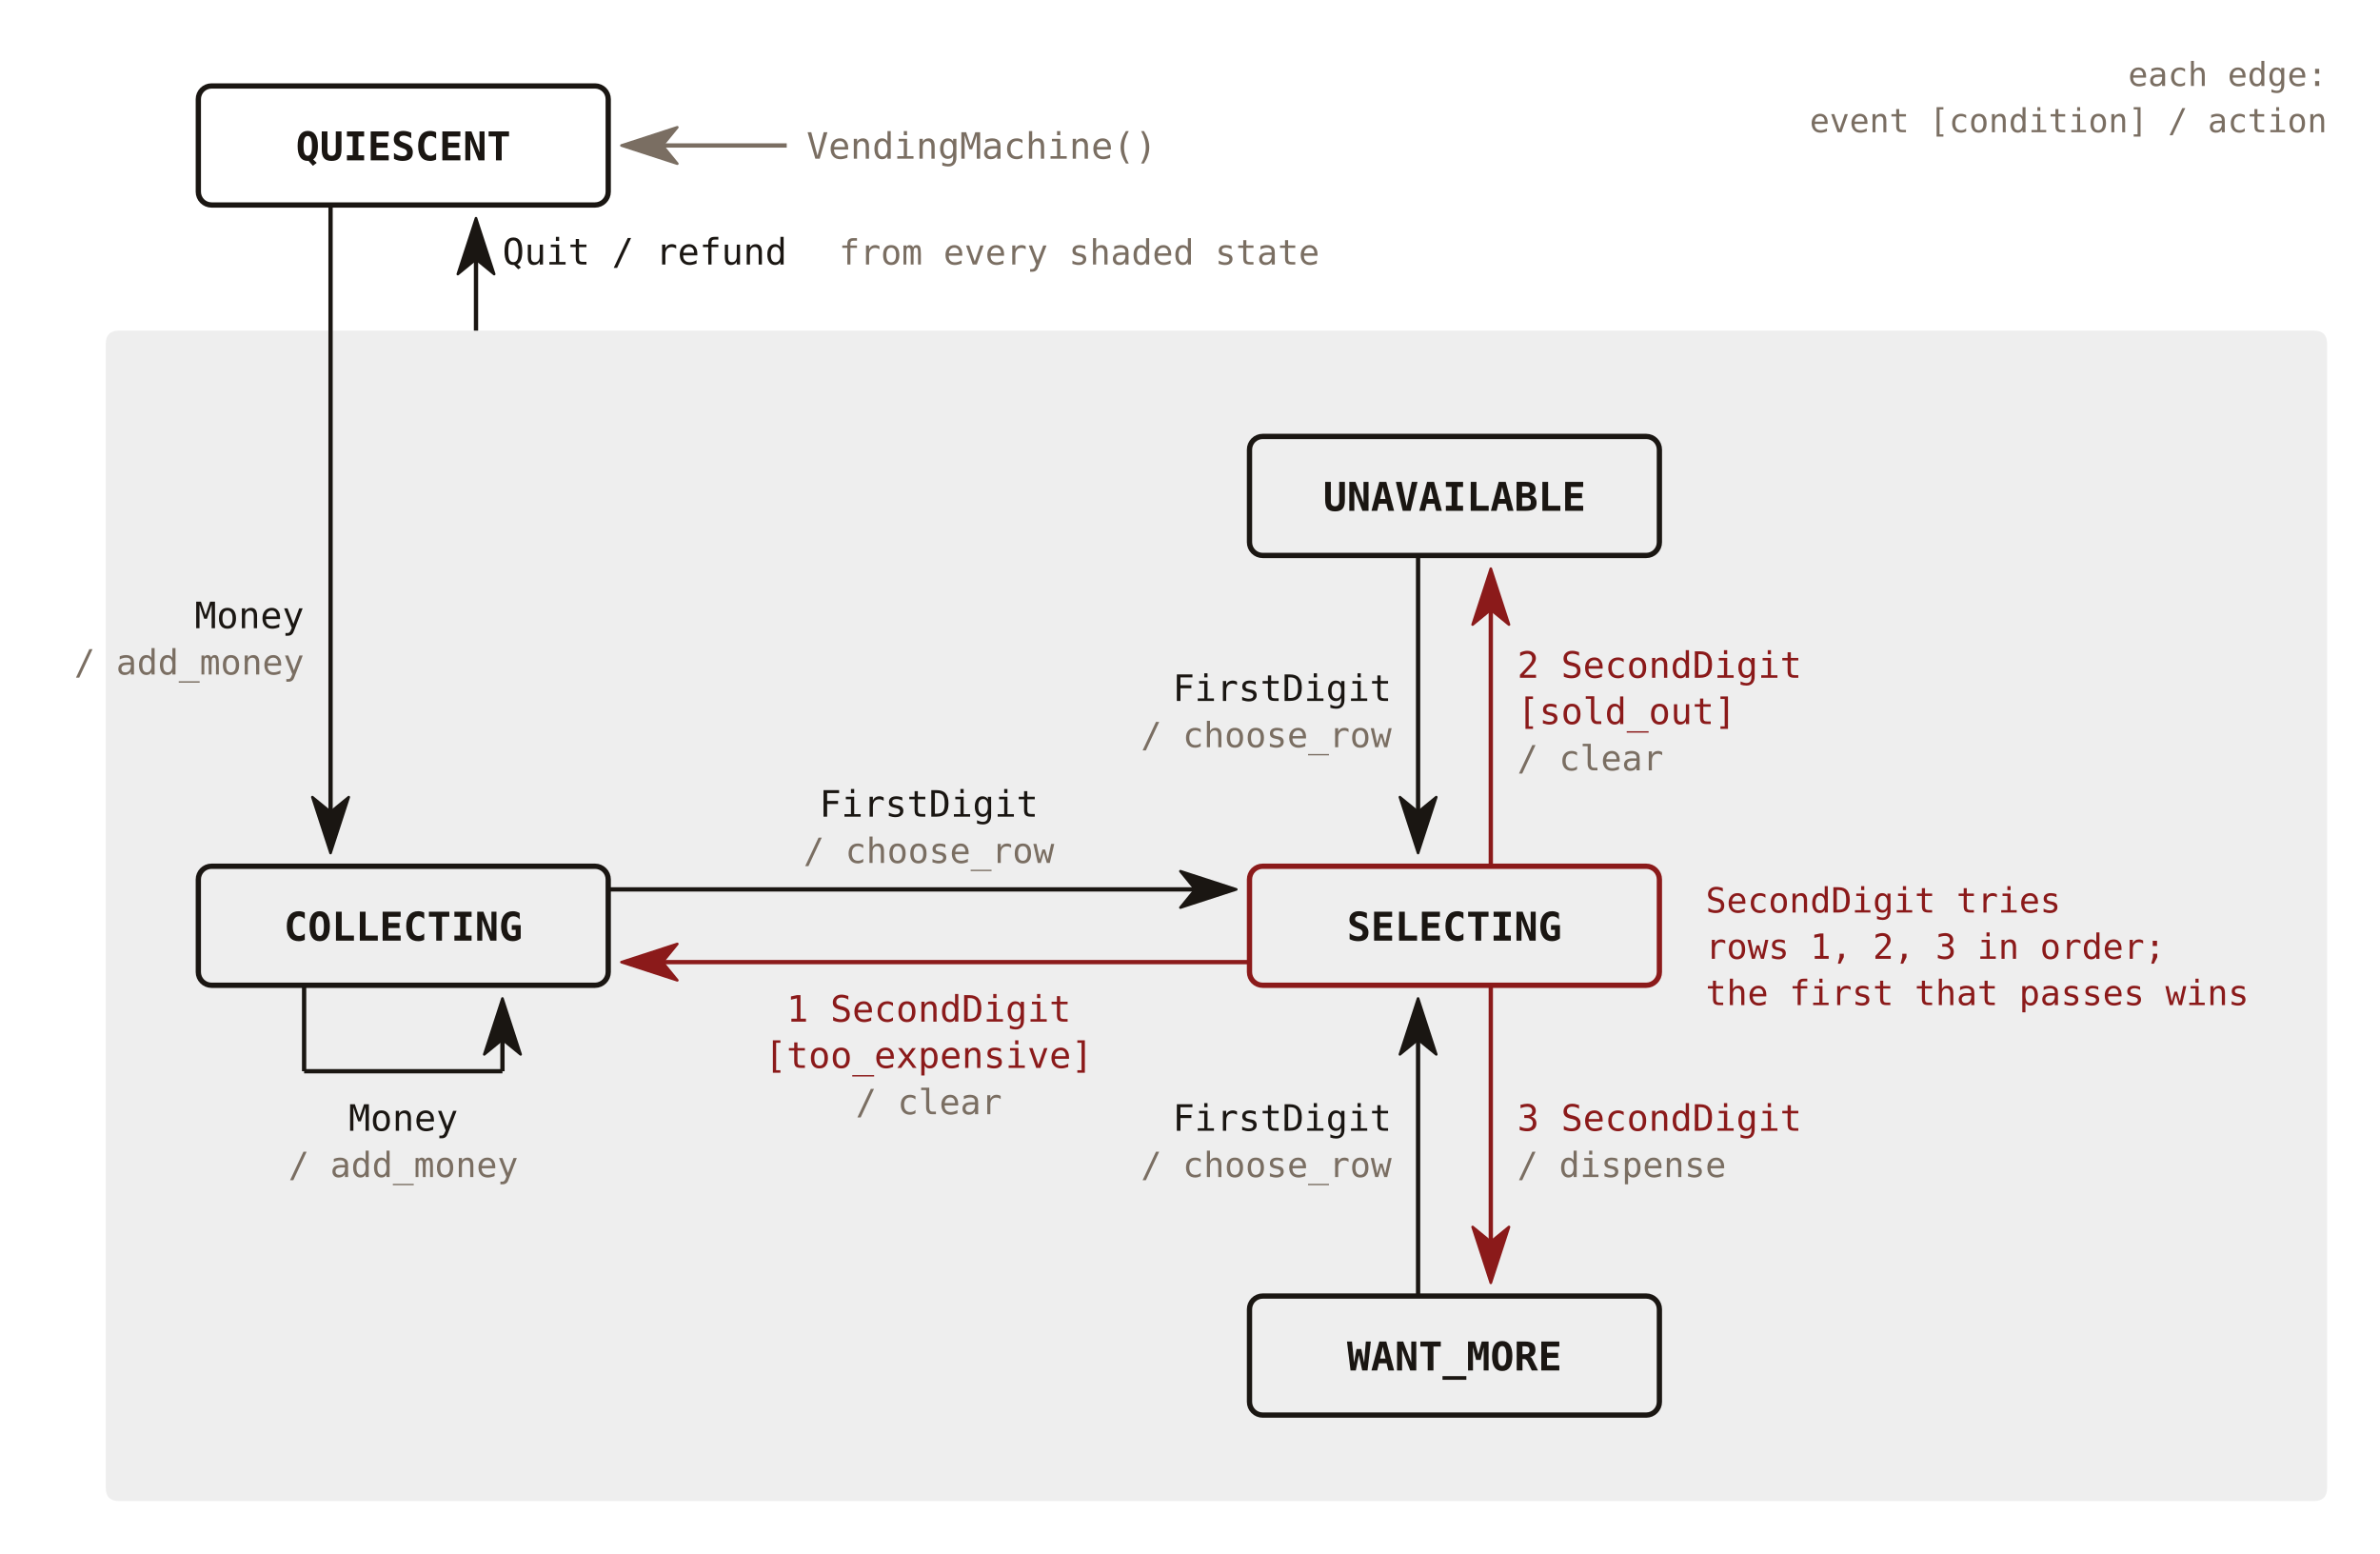
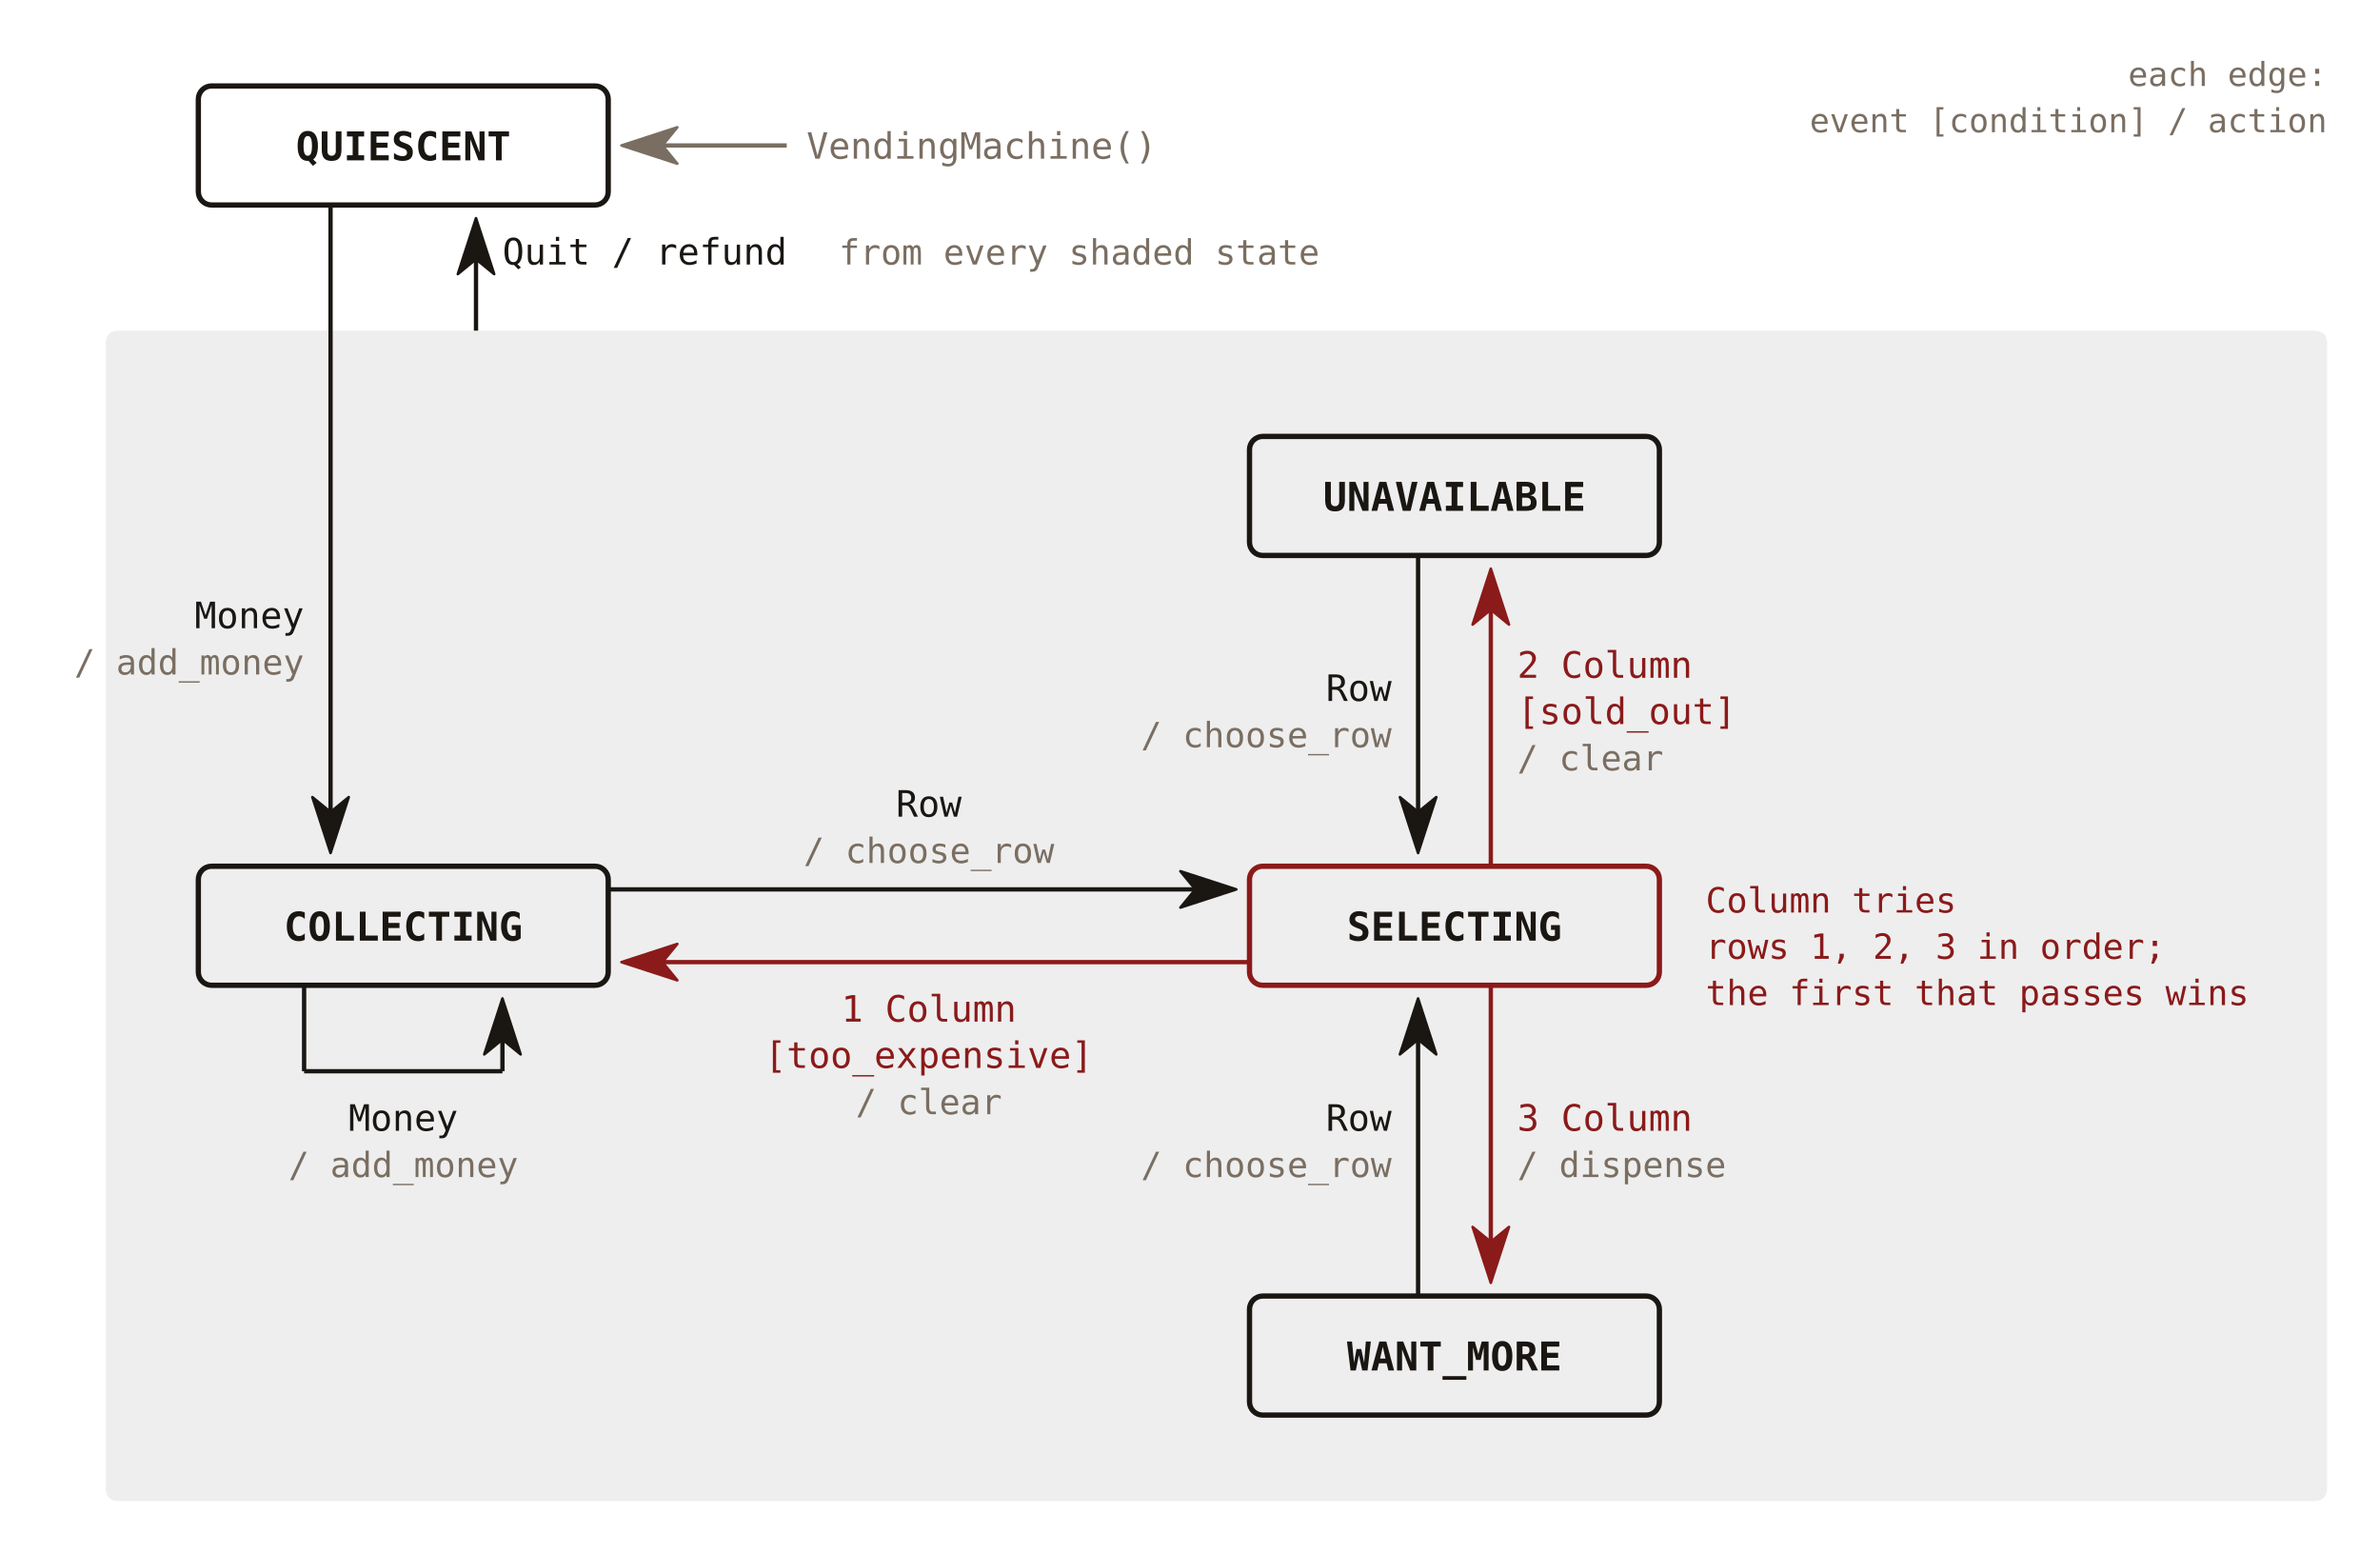
<svg xmlns="http://www.w3.org/2000/svg" viewBox="0 0 720 470" font-family="'JetBrains Mono', Consolas, monospace">
  <defs>
    <marker id="vs-ink" viewBox="0 0 18 12" refX="5" refY="6" markerWidth="18" markerHeight="12" orient="auto" markerUnits="userSpaceOnUse">
      <path d="M0.5,0.5 L17.4,6 L0.5,11.5 L5,6 Z" fill="#1a1612" stroke="#1a1612" stroke-width="0.8" stroke-linejoin="round" />
    </marker>
    <marker id="vs-red" viewBox="0 0 18 12" refX="5" refY="6" markerWidth="18" markerHeight="12" orient="auto" markerUnits="userSpaceOnUse">
      <path d="M0.5,0.5 L17.4,6 L0.5,11.5 L5,6 Z" fill="#8b1a1a" stroke="#8b1a1a" stroke-width="0.8" stroke-linejoin="round" />
    </marker>
    <marker id="vs-muted" viewBox="0 0 18 12" refX="5" refY="6" markerWidth="18" markerHeight="12" orient="auto" markerUnits="userSpaceOnUse">
      <path d="M0.5,0.5 L17.4,6 L0.5,11.5 L5,6 Z" fill="#7a6e62" stroke="#7a6e62" stroke-width="0.8" stroke-linejoin="round" />
    </marker>
  </defs>
  <path d="M36,100 H700 Q704,100 704,104 V450 Q704,454 700,454 H36 Q32,454 32,450 V104 Q32,100 36,100 Z" fill="#eeeeee" stroke="none" stroke-width="1.6" />
  <rect x="60" y="26" width="124" height="36" fill="none" stroke="#1a1612" stroke-width="1.6" rx="4" />
  <text x="122" y="48.5" font-size="12" fill="#1a1612" font-weight="bold" text-anchor="middle">QUIESCENT</text>
  <text x="244" y="48" font-size="11" fill="#7a6e62" text-anchor="start">VendingMachine()</text>
  <line x1="238" y1="44" x2="200.4" y2="44.0" stroke="#7a6e62" stroke-width="1.3" marker-end="url(#vs-muted)" />
  <text x="704" y="26" font-size="10" fill="#7a6e62" text-anchor="end">each edge:</text>
  <text x="704" y="40" font-size="10" fill="#7a6e62" text-anchor="end">event [condition] / action</text>
  <line x1="144" y1="100" x2="144.0" y2="78.4" stroke="#1a1612" stroke-width="1.3" marker-end="url(#vs-ink)" />
  <text x="152" y="80" font-size="11" fill="#1a1612" text-anchor="start">Quit / refund</text>
  <text x="253.8" y="80" font-size="10.5" fill="#7a6e62" text-anchor="start">from every shaded state</text>
  <line x1="100" y1="62" x2="100.0" y2="245.6" stroke="#1a1612" stroke-width="1.3" marker-end="url(#vs-ink)" />
  <text x="92" y="190" font-size="11" fill="#1a1612" text-anchor="end">Money</text>
  <text x="92" y="204" font-size="10.5" fill="#7a6e62" text-anchor="end">/ add_money</text>
  <line x1="92" y1="298" x2="92" y2="324" stroke="#1a1612" stroke-width="1.3" />
  <line x1="92" y1="324" x2="152" y2="324" stroke="#1a1612" stroke-width="1.3" />
  <line x1="152" y1="324" x2="152.0" y2="314.4" stroke="#1a1612" stroke-width="1.3" marker-end="url(#vs-ink)" />
  <text x="122" y="342" font-size="11" fill="#1a1612" text-anchor="middle">Money</text>
  <text x="122" y="356" font-size="10.5" fill="#7a6e62" text-anchor="middle">/ add_money</text>
  <rect x="60" y="262" width="124" height="36" fill="none" stroke="#1a1612" stroke-width="1.6" rx="4" />
  <text x="122" y="284.5" font-size="12" fill="#1a1612" font-weight="bold" text-anchor="middle">COLLECTING</text>
  <rect x="378" y="262" width="124" height="36" fill="none" stroke="#8b1a1a" stroke-width="1.6" rx="4" />
  <text x="440" y="284.5" font-size="12" fill="#1a1612" font-weight="bold" text-anchor="middle">SELECTING</text>
  <rect x="378" y="132" width="124" height="36" fill="none" stroke="#1a1612" stroke-width="1.6" rx="4" />
  <text x="440" y="154.5" font-size="12" fill="#1a1612" font-weight="bold" text-anchor="middle">UNAVAILABLE</text>
  <rect x="378" y="392" width="124" height="36" fill="none" stroke="#1a1612" stroke-width="1.6" rx="4" />
  <text x="440" y="414.5" font-size="12" fill="#1a1612" font-weight="bold" text-anchor="middle">WANT_MORE</text>
  <line x1="184" y1="269" x2="361.6" y2="269.0" stroke="#1a1612" stroke-width="1.3" marker-end="url(#vs-ink)" />
-   <text x="281" y="247" font-size="11" fill="#1a1612" text-anchor="middle">FirstDigit</text>
+   <text x="281" y="247" font-size="11" fill="#1a1612" text-anchor="middle">Row</text>
  <text x="281" y="261" font-size="10.5" fill="#7a6e62" text-anchor="middle">/ choose_row</text>
  <line x1="378" y1="291" x2="200.4" y2="291.0" stroke="#8b1a1a" stroke-width="1.3" marker-end="url(#vs-red)" />
-   <text x="281" y="309" font-size="11" fill="#8b1a1a" text-anchor="middle">1 SecondDigit</text>
+   <text x="281" y="309" font-size="11" fill="#8b1a1a" text-anchor="middle">1 Column</text>
  <text x="281" y="323" font-size="11" fill="#8b1a1a" text-anchor="middle">[too_expensive]</text>
  <text x="281" y="337" font-size="10.5" fill="#7a6e62" text-anchor="middle">/ clear</text>
  <line x1="429" y1="168" x2="429.0" y2="245.6" stroke="#1a1612" stroke-width="1.3" marker-end="url(#vs-ink)" />
-   <text x="421" y="212" font-size="11" fill="#1a1612" text-anchor="end">FirstDigit</text>
+   <text x="421" y="212" font-size="11" fill="#1a1612" text-anchor="end">Row</text>
  <text x="421" y="226" font-size="10.5" fill="#7a6e62" text-anchor="end">/ choose_row</text>
  <line x1="451" y1="262" x2="451.0" y2="184.4" stroke="#8b1a1a" stroke-width="1.3" marker-end="url(#vs-red)" />
-   <text x="459" y="205" font-size="11" fill="#8b1a1a" text-anchor="start">2 SecondDigit</text>
+   <text x="459" y="205" font-size="11" fill="#8b1a1a" text-anchor="start">2 Column</text>
  <text x="459" y="219" font-size="11" fill="#8b1a1a" text-anchor="start">[sold_out]</text>
  <text x="459" y="233" font-size="10.5" fill="#7a6e62" text-anchor="start">/ clear</text>
  <line x1="429" y1="392" x2="429.0" y2="314.4" stroke="#1a1612" stroke-width="1.3" marker-end="url(#vs-ink)" />
-   <text x="421" y="342" font-size="11" fill="#1a1612" text-anchor="end">FirstDigit</text>
+   <text x="421" y="342" font-size="11" fill="#1a1612" text-anchor="end">Row</text>
  <text x="421" y="356" font-size="10.5" fill="#7a6e62" text-anchor="end">/ choose_row</text>
  <line x1="451" y1="298" x2="451.0" y2="375.6" stroke="#8b1a1a" stroke-width="1.3" marker-end="url(#vs-red)" />
-   <text x="459" y="342" font-size="11" fill="#8b1a1a" text-anchor="start">3 SecondDigit</text>
+   <text x="459" y="342" font-size="11" fill="#8b1a1a" text-anchor="start">3 Column</text>
  <text x="459" y="356" font-size="10.5" fill="#7a6e62" text-anchor="start">/ dispense</text>
-   <text x="516" y="276" font-size="10.5" fill="#8b1a1a" text-anchor="start">SecondDigit tries</text>
+   <text x="516" y="276" font-size="10.5" fill="#8b1a1a" text-anchor="start">Column tries</text>
  <text x="516" y="290" font-size="10.5" fill="#8b1a1a" text-anchor="start">rows 1, 2, 3 in order;</text>
  <text x="516" y="304" font-size="10.5" fill="#8b1a1a" text-anchor="start">the first that passes wins</text>
</svg>
